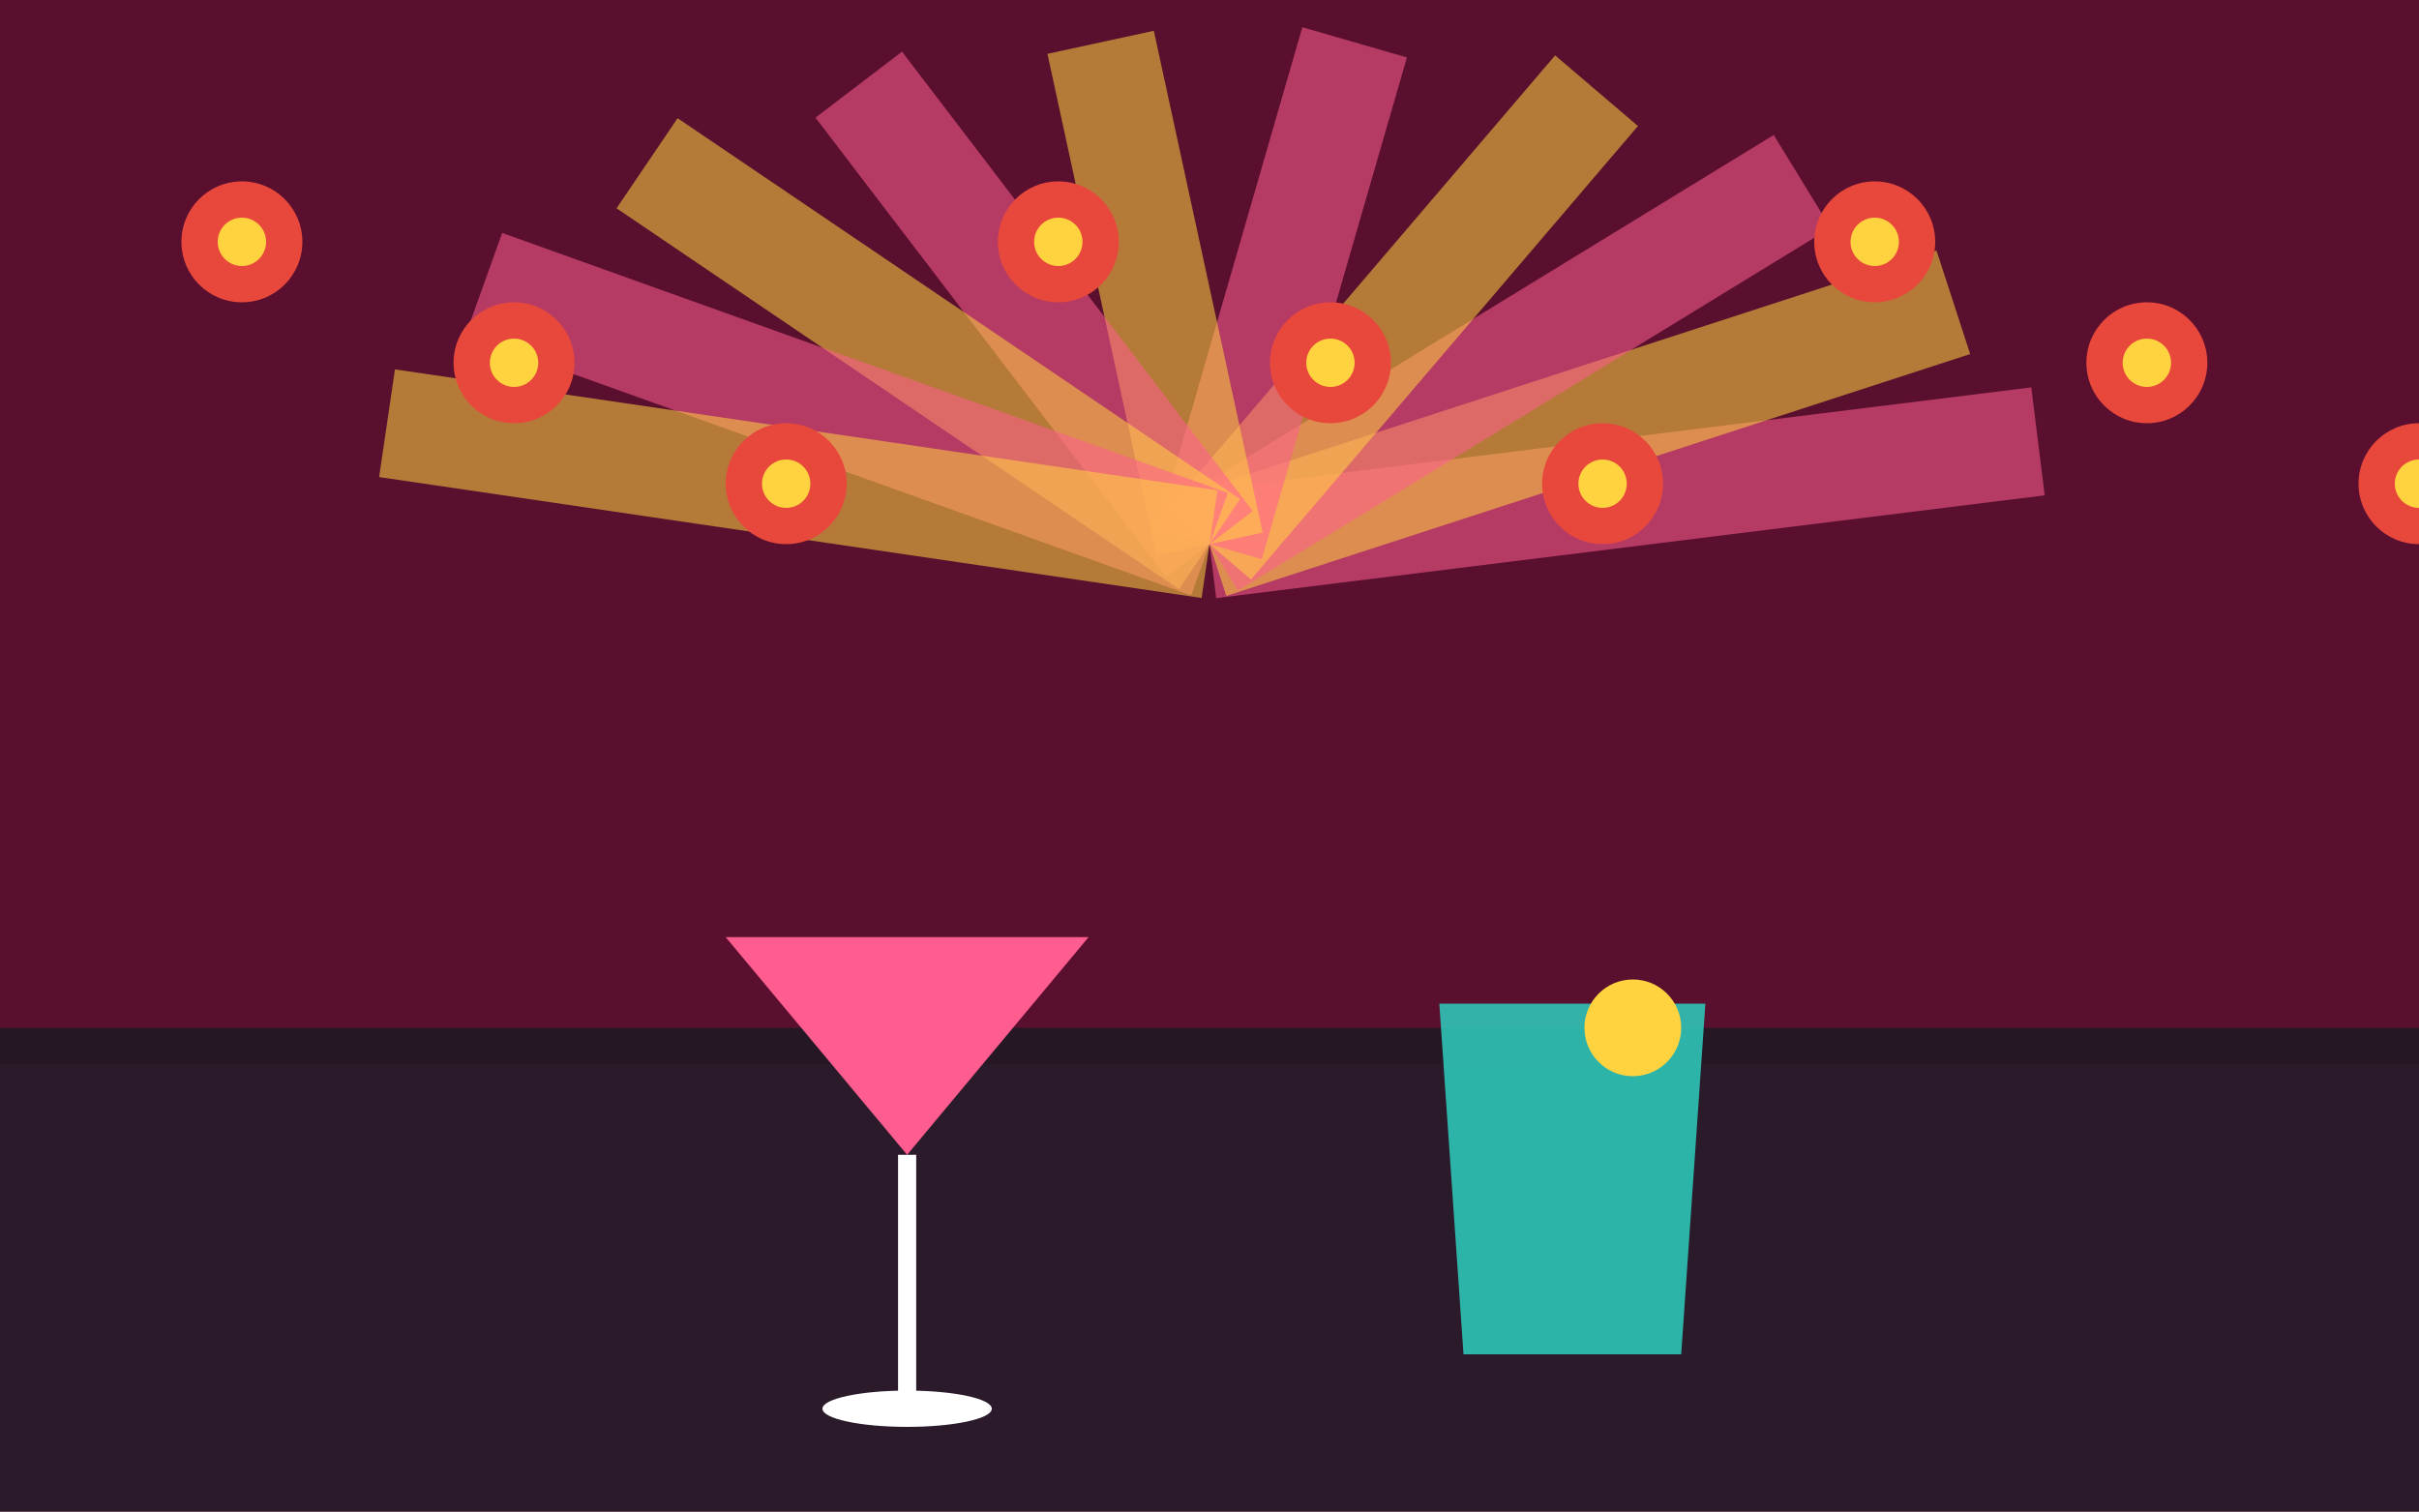
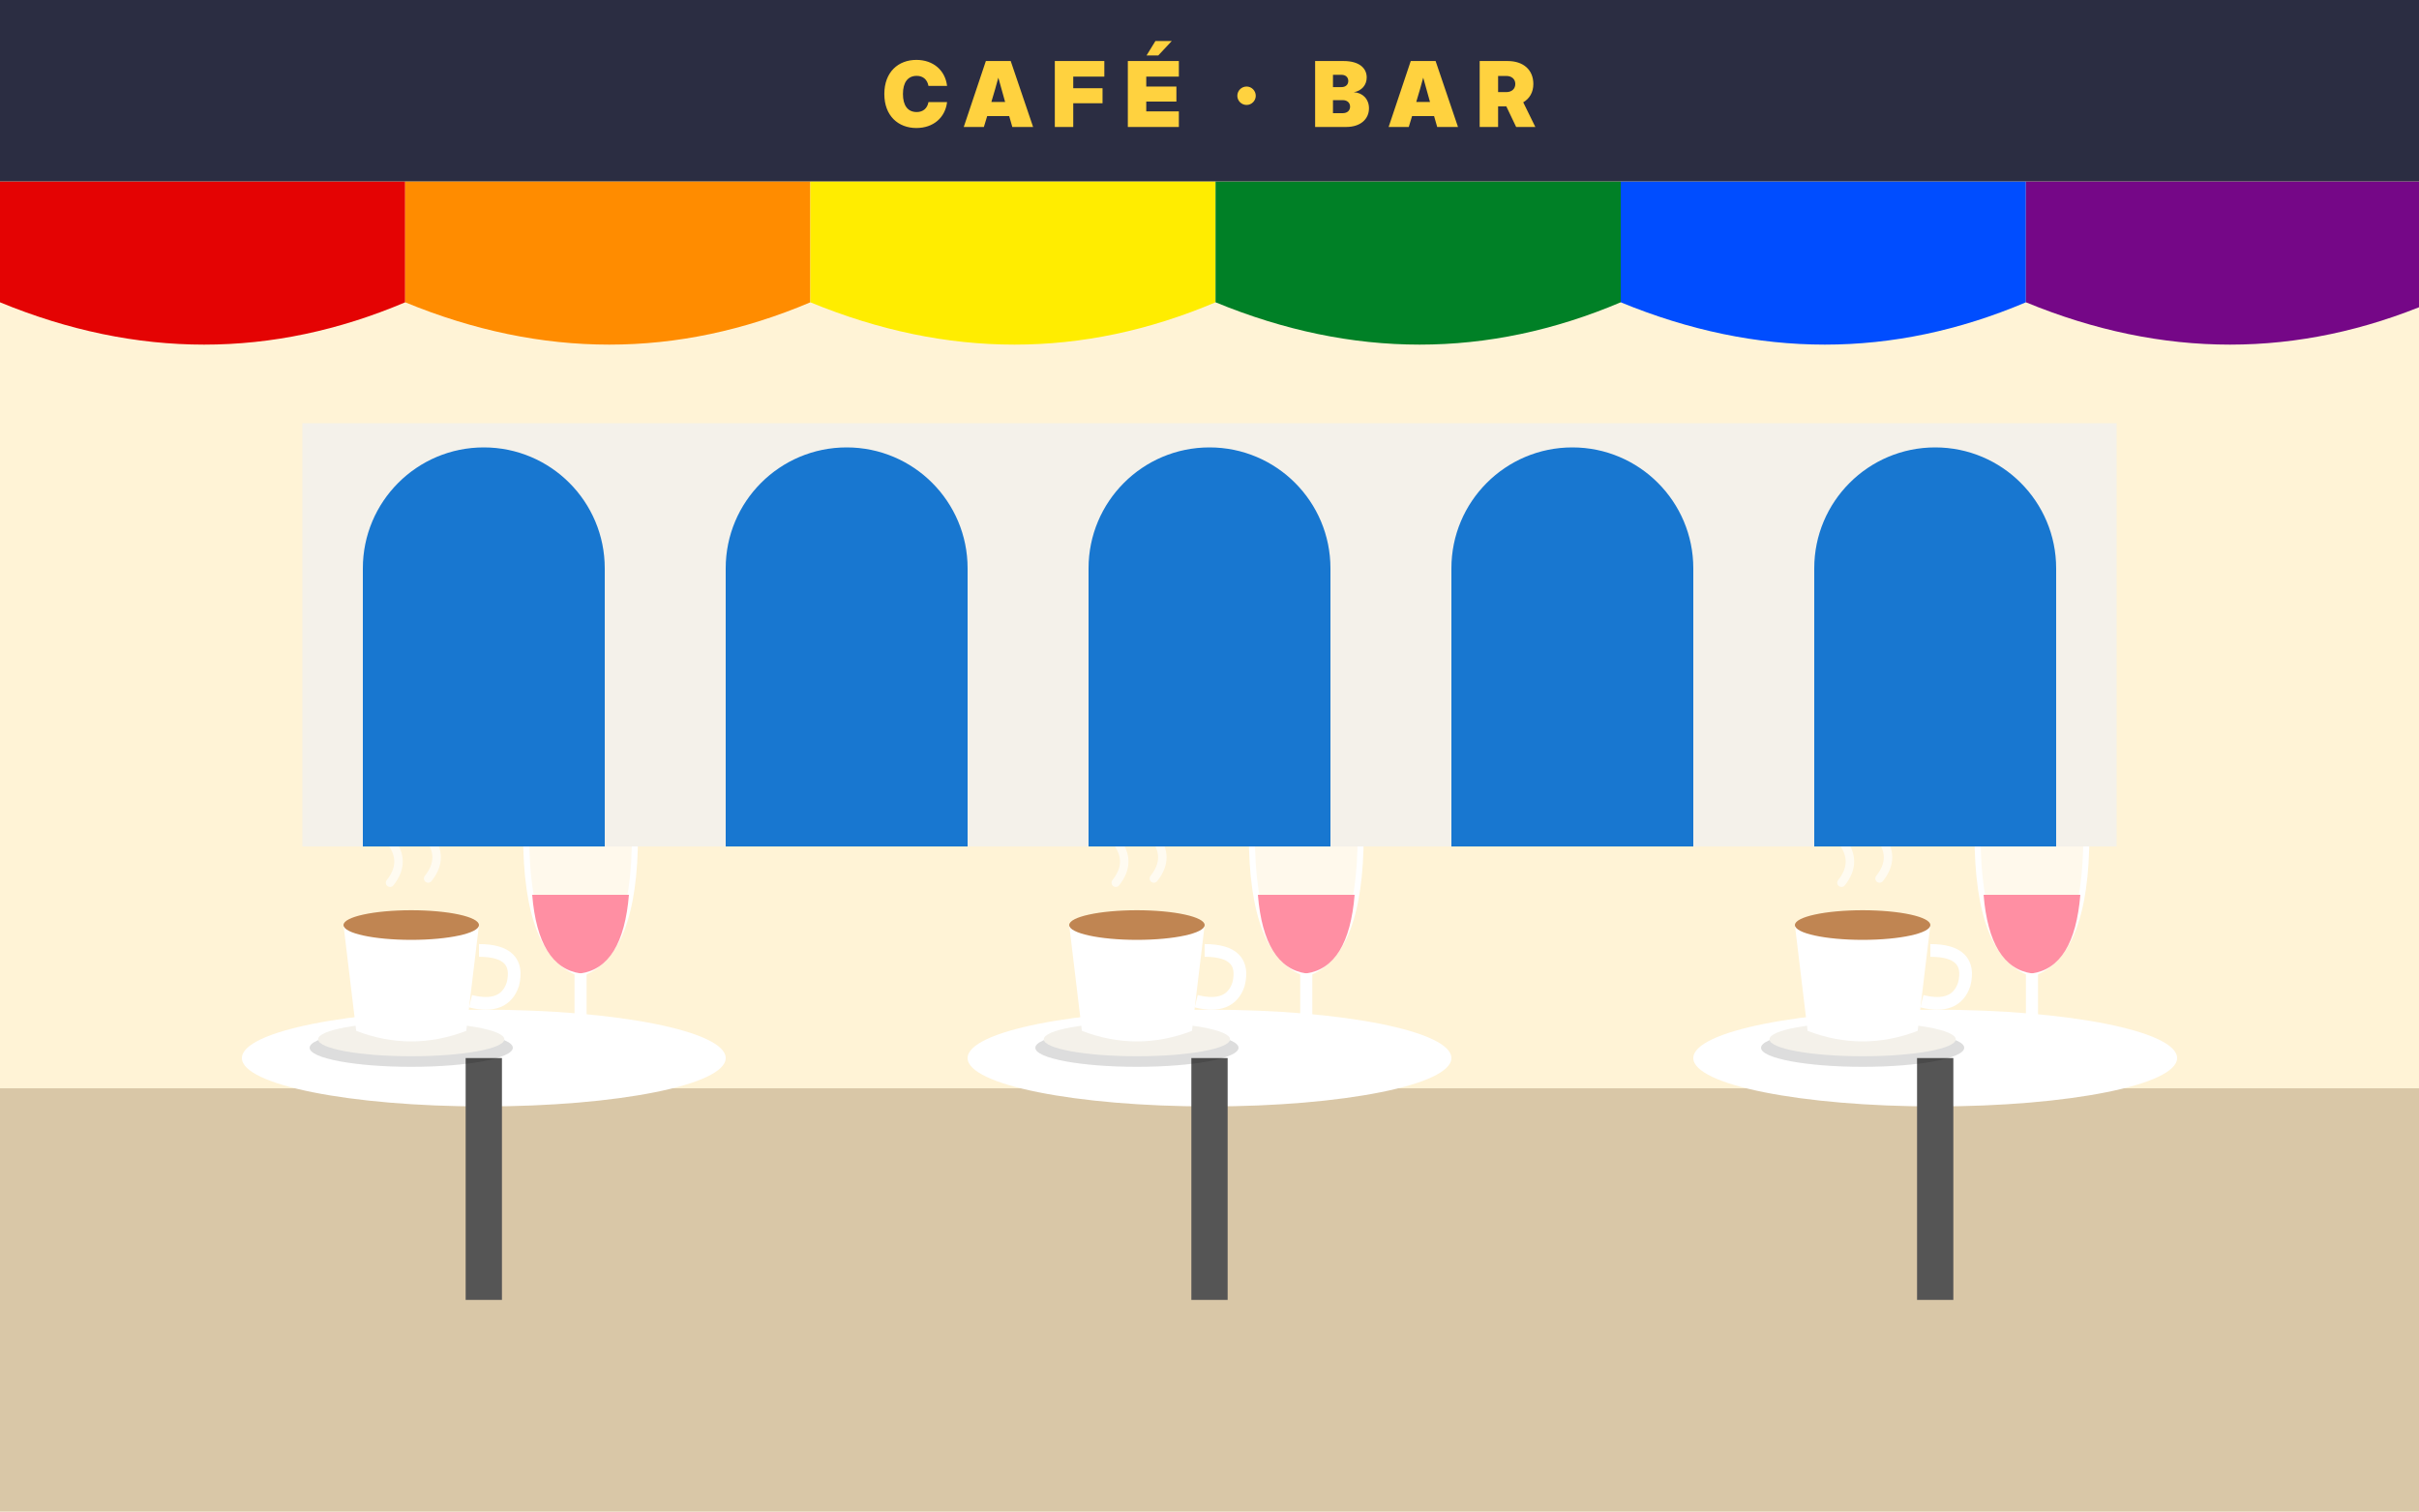
<svg xmlns="http://www.w3.org/2000/svg" viewBox="0 0 400 250" preserveAspectRatio="xMidYMid slice">
  <rect width="400" height="250" fill="#FFF" />
-   <rect width="400" height="250" fill="#5A0F2E" />
-   <g transform="translate(200,90)">
-     <path d="M0 0 L137 -17" stroke="#FF5D8F" stroke-width="18" opacity=".55" />
-     <path d="M0 0 L123 -40" stroke="#FFD23F" stroke-width="18" opacity=".55" />
-     <path d="M0 0 L98 -60" stroke="#FF5D8F" stroke-width="18" opacity=".55" />
-     <path d="M0 0 L64 -75" stroke="#FFD23F" stroke-width="18" opacity=".55" />
-     <path d="M0 0 L24 -83" stroke="#FF5D8F" stroke-width="18" opacity=".55" />
-     <path d="M0 0 L-18 -83" stroke="#FFD23F" stroke-width="18" opacity=".55" />
-     <path d="M0 0 L-58 -76" stroke="#FF5D8F" stroke-width="18" opacity=".55" />
-     <path d="M0 0 L-93 -63" stroke="#FFD23F" stroke-width="18" opacity=".55" />
-     <path d="M0 0 L-120 -43" stroke="#FF5D8F" stroke-width="18" opacity=".55" />
-     <path d="M0 0 L-136 -20" stroke="#FFD23F" stroke-width="18" opacity=".55" />
+   <rect width="400" height="250" fill="#FFF3D6" />
+   <path d="M0 30 h67 v20 q-33 14 -67 0z" fill="#E40303" />
+   <path d="M67 30 h67 v20 q-33 14 -67 0z" fill="#FF8C00" />
+   <path d="M134 30 h67 v20 q-33 14 -67 0z" fill="#FFED00" />
+   <path d="M201 30 h67 v20 q-33 14 -67 0z" fill="#008026" />
+   <path d="M268 30 h67 v20 q-33 14 -67 0z" fill="#004DFF" />
+   <path d="M335 30 h67 v20 q-33 14 -67 0z" fill="#750787" />
+   <rect x="0" y="0" width="400" height="30" fill="#2B2D42" />
+   <text x="200" y="21" text-anchor="middle" font-family="Inter Display" font-weight="900" font-size="15" fill="#FFD23F" letter-spacing="3">CAFÉ · BAR</text>
+   <rect x="0" y="180" width="400" height="70" fill="#D9C7A7" />
+   <g transform="translate(80,175)">
+     <ellipse cx="0" cy="0" rx="40" ry="8" fill="#fff" />
+     <rect x="-3" y="0" width="6" height="40" fill="#555" />
  </g>
-   <circle cx="40" cy="40" r="10" fill="#E8483B" />
-   <circle cx="40" cy="40" r="4" fill="#FFD23F" />
-   <circle cx="85" cy="60" r="10" fill="#E8483B" />
-   <circle cx="85" cy="60" r="4" fill="#FFD23F" />
-   <circle cx="130" cy="80" r="10" fill="#E8483B" />
-   <circle cx="130" cy="80" r="4" fill="#FFD23F" />
-   <circle cx="175" cy="40" r="10" fill="#E8483B" />
-   <circle cx="175" cy="40" r="4" fill="#FFD23F" />
-   <circle cx="220" cy="60" r="10" fill="#E8483B" />
-   <circle cx="220" cy="60" r="4" fill="#FFD23F" />
-   <circle cx="265" cy="80" r="10" fill="#E8483B" />
-   <circle cx="265" cy="80" r="4" fill="#FFD23F" />
-   <circle cx="310" cy="40" r="10" fill="#E8483B" />
-   <circle cx="310" cy="40" r="4" fill="#FFD23F" />
-   <circle cx="355" cy="60" r="10" fill="#E8483B" />
-   <circle cx="355" cy="60" r="4" fill="#FFD23F" />
-   <circle cx="400" cy="80" r="10" fill="#E8483B" />
-   <circle cx="400" cy="80" r="4" fill="#FFD23F" />
-   <rect x="0" y="170" width="400" height="80" fill="#2B1A2A" />
-   <rect x="0" y="170" width="400" height="6" fill="#00000022" />
-   <g transform="translate(150,215)">
-     <path d="M-30 -60 h60 l-30 36z" fill="#FF5D8F" />
-     <line x1="0" y1="-24" x2="0" y2="16" stroke="#fff" stroke-width="3" />
-     <ellipse cx="0" cy="18" rx="14" ry="3" fill="#fff" />
+   <g transform="translate(68,160) scale(0.35)">
+     <ellipse cx="0" cy="38" rx="48" ry="9" fill="#00000022" />
+     <ellipse cx="0" cy="34" rx="44" ry="8" fill="#F4F1EA" />
+     <path d="M-32 -20 h64 l-6 50 q-26 10 -52 0z" fill="#fff" />
+     <ellipse cx="0" cy="-20" rx="32" ry="7" fill="#C08552" />
+     <path d="M32 -8 q20 0 16 16 q-4 12 -20 8" stroke="#fff" stroke-width="6" fill="none" />
+     <path d="M-10 -40 q8 -10 0 -20 M8 -42 q8 -10 0 -20" stroke="#ffffffaa" stroke-width="4" fill="none" stroke-linecap="round" />
  </g>
-   <g transform="translate(260,220)">
-     <path d="M-22 -54 h44 l-4 58 h-36z" fill="#2EC4B6" opacity=".9" />
-     <circle cx="10" cy="-50" r="8" fill="#FFD23F" />
+   <g transform="translate(96,168) scale(0.5)">
+     <path d="M-18 -60 h36 q0 40 -18 46 q-18 -6 -18 -46z" fill="#ffffff88" stroke="#fff" stroke-width="2" />
+     <path d="M-16 -40 h32 q-2 24 -16 26 q-14 -2 -16 -26z" fill="#FF8FA3" />
+     <rect x="-2" y="-14" width="4" height="34" fill="#fff" />
+     <ellipse cx="0" cy="22" rx="16" ry="4" fill="#fff" />
+   </g>
+   <g transform="translate(200,175)">
+     <ellipse cx="0" cy="0" rx="40" ry="8" fill="#fff" />
+     <rect x="-3" y="0" width="6" height="40" fill="#555" />
+   </g>
+   <g transform="translate(188,160) scale(0.35)">
+     <ellipse cx="0" cy="38" rx="48" ry="9" fill="#00000022" />
+     <ellipse cx="0" cy="34" rx="44" ry="8" fill="#F4F1EA" />
+     <path d="M-32 -20 h64 l-6 50 q-26 10 -52 0z" fill="#fff" />
+     <ellipse cx="0" cy="-20" rx="32" ry="7" fill="#C08552" />
+     <path d="M32 -8 q20 0 16 16 q-4 12 -20 8" stroke="#fff" stroke-width="6" fill="none" />
+     <path d="M-10 -40 q8 -10 0 -20 M8 -42 q8 -10 0 -20" stroke="#ffffffaa" stroke-width="4" fill="none" stroke-linecap="round" />
+   </g>
+   <g transform="translate(216,168) scale(0.5)">
+     <path d="M-18 -60 h36 q0 40 -18 46 q-18 -6 -18 -46z" fill="#ffffff88" stroke="#fff" stroke-width="2" />
+     <path d="M-16 -40 h32 q-2 24 -16 26 q-14 -2 -16 -26z" fill="#FF8FA3" />
+     <rect x="-2" y="-14" width="4" height="34" fill="#fff" />
+     <ellipse cx="0" cy="22" rx="16" ry="4" fill="#fff" />
+   </g>
+   <g transform="translate(320,175)">
+     <ellipse cx="0" cy="0" rx="40" ry="8" fill="#fff" />
+     <rect x="-3" y="0" width="6" height="40" fill="#555" />
+   </g>
+   <g transform="translate(308,160) scale(0.35)">
+     <ellipse cx="0" cy="38" rx="48" ry="9" fill="#00000022" />
+     <ellipse cx="0" cy="34" rx="44" ry="8" fill="#F4F1EA" />
+     <path d="M-32 -20 h64 l-6 50 q-26 10 -52 0z" fill="#fff" />
+     <ellipse cx="0" cy="-20" rx="32" ry="7" fill="#C08552" />
+     <path d="M32 -8 q20 0 16 16 q-4 12 -20 8" stroke="#fff" stroke-width="6" fill="none" />
+     <path d="M-10 -40 q8 -10 0 -20 M8 -42 q8 -10 0 -20" stroke="#ffffffaa" stroke-width="4" fill="none" stroke-linecap="round" />
+   </g>
+   <g transform="translate(336,168) scale(0.5)">
+     <path d="M-18 -60 h36 q0 40 -18 46 q-18 -6 -18 -46z" fill="#ffffff88" stroke="#fff" stroke-width="2" />
+     <path d="M-16 -40 h32 q-2 24 -16 26 q-14 -2 -16 -26z" fill="#FF8FA3" />
+     <rect x="-2" y="-14" width="4" height="34" fill="#fff" />
+     <ellipse cx="0" cy="22" rx="16" ry="4" fill="#fff" />
+   </g>
+   <g transform="translate(200,100)">
+     <rect x="-150" y="-30" width="300" height="70" fill="#F4F1EA" />
+     <path d="M-140 40 V-6.0 A20.0 20.0 0 0 1 -100 -6.0 V40Z" fill="#1877D0" />
+     <path d="M-80 40 V-6.0 A20.0 20.0 0 0 1 -40 -6.0 V40Z" fill="#1877D0" />
+     <path d="M-20 40 V-6.0 A20.0 20.0 0 0 1 20 -6.0 V40Z" fill="#1877D0" />
+     <path d="M40 40 V-6.0 A20.0 20.0 0 0 1 80 -6.0 V40Z" fill="#1877D0" />
+     <path d="M100 40 V-6.0 A20.0 20.0 0 0 1 140 -6.0 V40Z" fill="#1877D0" />
  </g>
</svg>
